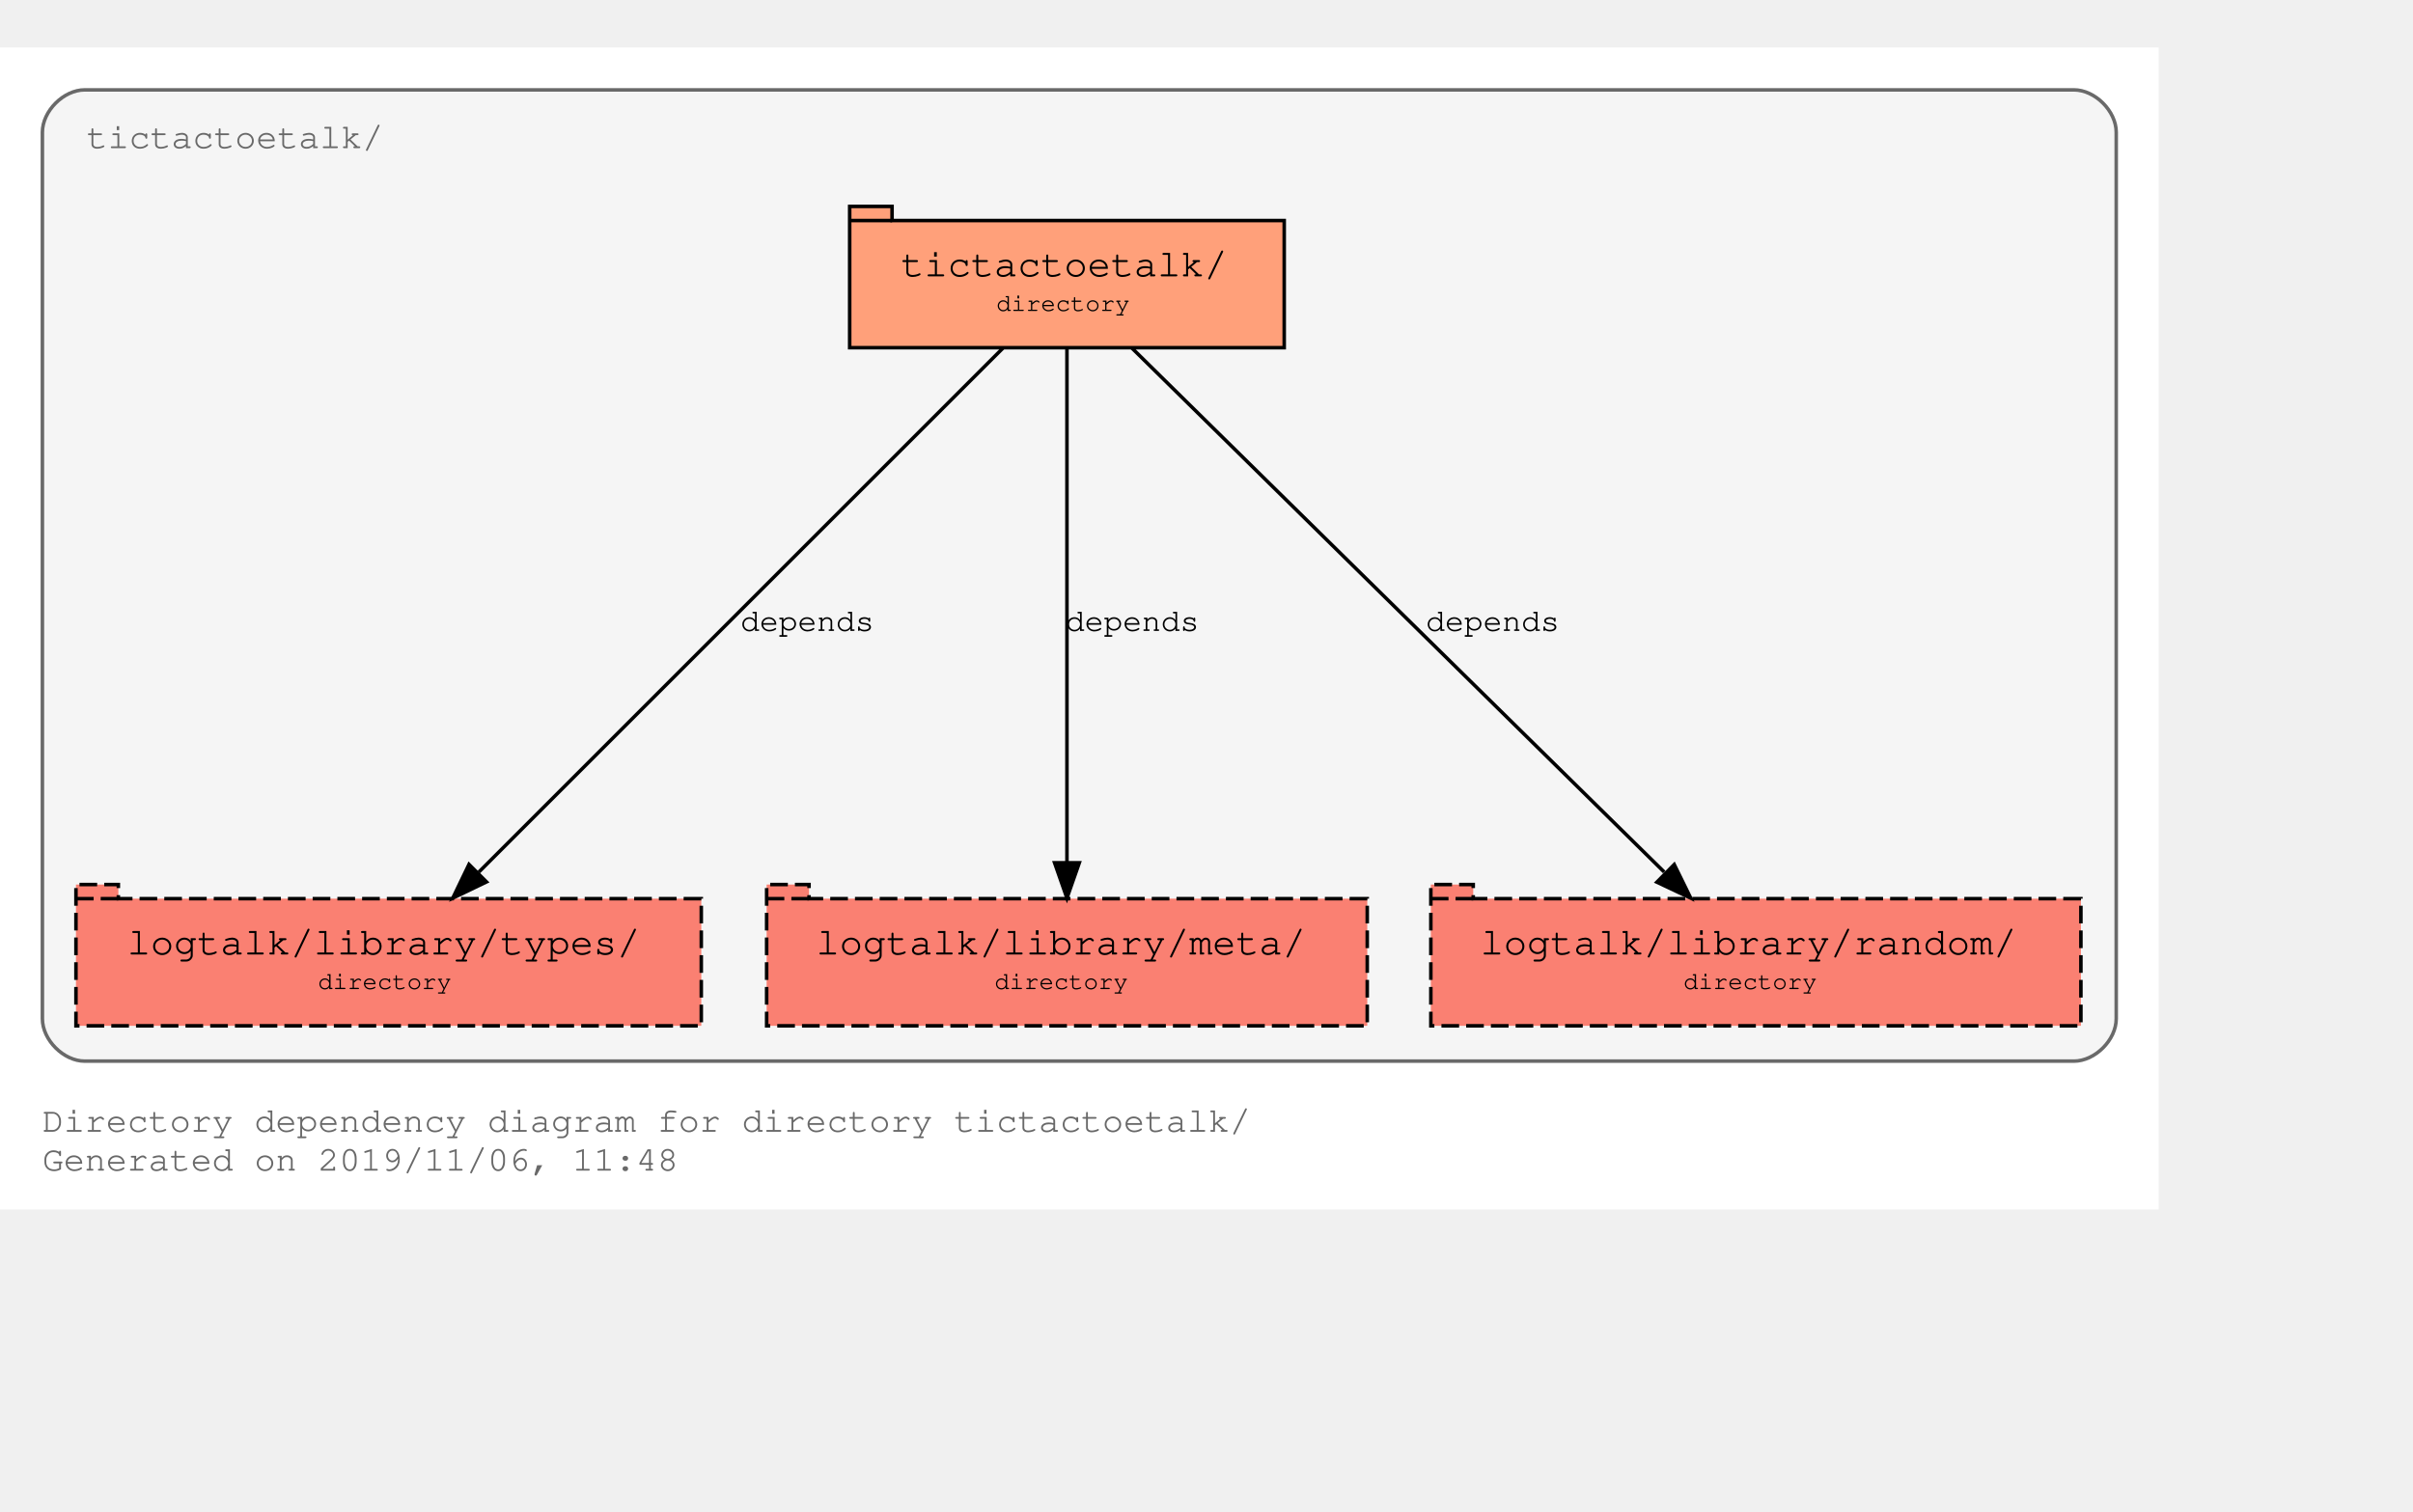
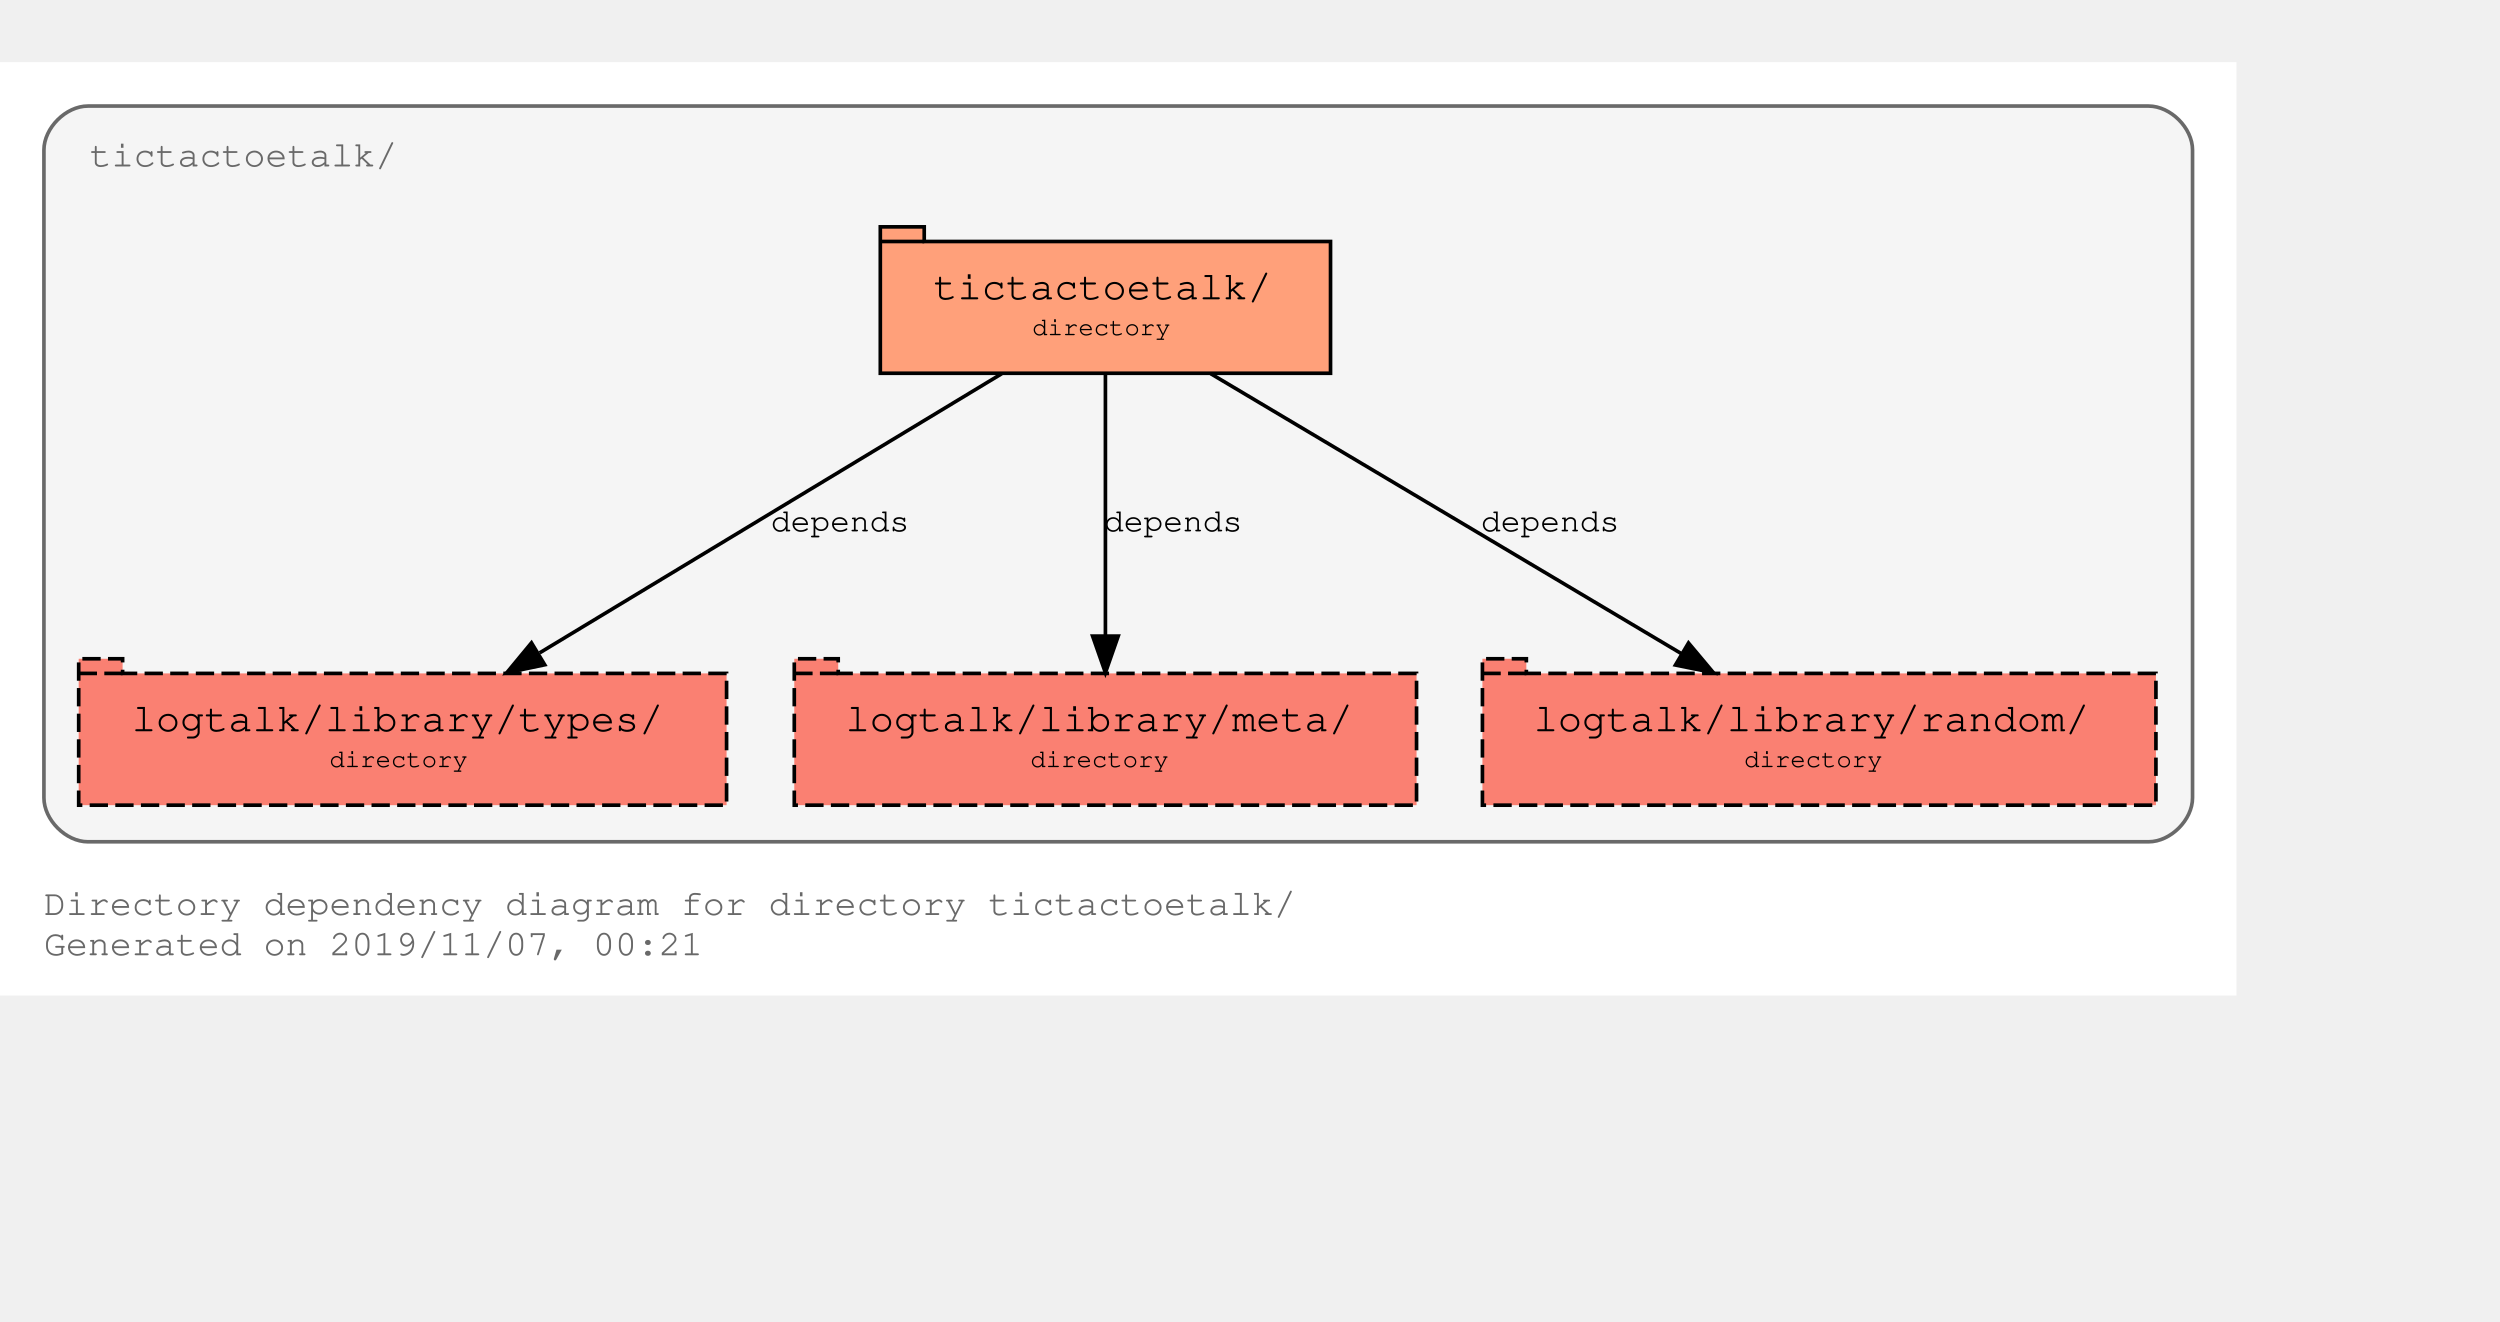
- <svg xmlns="http://www.w3.org/2000/svg" xmlns:xlink="http://www.w3.org/1999/xlink" width="755pt" height="473pt" viewBox="72.00 72.00 683.00 401.00">
-   <g id="graph0" class="graph" transform="scale(1 1) rotate(0) translate(76 397)">
-     <polygon fill="#ffffff" stroke="transparent" points="-4,4 -4,-325 607,-325 607,4 -4,4" />
-     <text text-anchor="start" x="8" y="-18" font-family="Courier,monospace" font-size="10.00" fill="#696969">Directory dependency diagram for directory tictactoetalk/</text>
-     <text text-anchor="start" x="8" y="-7" font-family="Courier,monospace" font-size="10.00" fill="#696969">Generated on 2019/11/06, 11:48</text>
+ <svg xmlns="http://www.w3.org/2000/svg" xmlns:xlink="http://www.w3.org/1999/xlink" width="755pt" height="399pt" viewBox="72.00 72.00 683.00 327.00">
+   <g id="graph0" class="graph" transform="scale(1 1) rotate(0) translate(76 323)">
+     <polygon fill="white" stroke="transparent" points="-4,4 -4,-251 607,-251 607,4 -4,4" />
+     <text text-anchor="start" x="8" y="-18" font-family="Courier,monospace" font-size="10.00" fill="dimgray">Directory dependency diagram for directory tictactoetalk/</text>
+     <text text-anchor="start" x="8" y="-7" font-family="Courier,monospace" font-size="10.00" fill="dimgray">Generated on 2019/11/07, 00:21</text>
    <g id="clust1" class="cluster">
      <g id="a_clust1">
        <a xlink:title="tictactoetalk/">
-           <path fill="#f5f5f5" stroke="#696969" d="M20,-38C20,-38 583,-38 583,-38 589,-38 595,-44 595,-50 595,-50 595,-301 595,-301 595,-307 589,-313 583,-313 583,-313 20,-313 20,-313 14,-313 8,-307 8,-301 8,-301 8,-50 8,-50 8,-44 14,-38 20,-38" />
-           <text text-anchor="start" x="20.5" y="-296.5" font-family="Courier,monospace" font-size="10.00" fill="#696969">tictactoetalk/</text>
+           <path fill="whitesmoke" stroke="dimgray" d="M20,-38C20,-38 583,-38 583,-38 589,-38 595,-44 595,-50 595,-50 595,-227 595,-227 595,-233 589,-239 583,-239 583,-239 20,-239 20,-239 14,-239 8,-233 8,-227 8,-227 8,-50 8,-50 8,-44 14,-38 20,-38" />
+           <text text-anchor="start" x="20.5" y="-222.5" font-family="Courier,monospace" font-size="10.00" fill="dimgray">tictactoetalk/</text>
        </a>
      </g>
    </g>
    <g id="node1" class="node">
      <g id="a_node1">
        <a xlink:title="tictactoetalk/">
-           <polygon fill="#ffa07a" stroke="#000000" points="359.5,-276 248.5,-276 248.5,-280 236.5,-280 236.5,-240 359.5,-240 359.5,-276" />
-           <polyline fill="none" stroke="#000000" points="236.5,-276 248.5,-276 " />
-           <text text-anchor="start" x="245" y="-260.8" font-family="Courier,monospace" font-size="9.00" fill="#000000"> </text>
-           <text text-anchor="start" x="251" y="-260.2" font-family="Courier,monospace" font-size="11.00" fill="#000000">tictactoetalk/</text>
-           <text text-anchor="start" x="346" y="-260.8" font-family="Courier,monospace" font-size="9.00" fill="#000000"> </text>
-           <text text-anchor="start" x="245" y="-249.8" font-family="Courier,monospace" font-size="9.00" fill="#000000"> </text>
-           <text text-anchor="start" x="278" y="-250.4" font-family="Courier,monospace" font-size="7.00" fill="#000000">directory</text>
-           <text text-anchor="start" x="346" y="-249.8" font-family="Courier,monospace" font-size="9.00" fill="#000000"> </text>
+           <polygon fill="lightsalmon" stroke="black" points="359.5,-202 248.5,-202 248.5,-206 236.5,-206 236.5,-166 359.5,-166 359.5,-202" />
+           <polyline fill="none" stroke="black" points="236.5,-202 248.5,-202 " />
+           <text text-anchor="start" x="245" y="-186.8" font-family="Courier,monospace" font-size="9.00"> </text>
+           <text text-anchor="start" x="251" y="-186.2" font-family="Courier,monospace" font-size="11.00">tictactoetalk/</text>
+           <text text-anchor="start" x="346" y="-186.8" font-family="Courier,monospace" font-size="9.00"> </text>
+           <text text-anchor="start" x="245" y="-175.8" font-family="Courier,monospace" font-size="9.00"> </text>
+           <text text-anchor="start" x="278" y="-176.4" font-family="Courier,monospace" font-size="7.00">directory</text>
+           <text text-anchor="start" x="346" y="-175.8" font-family="Courier,monospace" font-size="9.00"> </text>
        </a>
      </g>
    </g>
    <g id="node2" class="node">
      <g id="a_node2">
        <a xlink:title="logtalk/library/types/">
-           <polygon fill="#fa8072" stroke="#000000" stroke-dasharray="5,2" points="194.5,-84 29.5,-84 29.5,-88 17.5,-88 17.5,-48 194.5,-48 194.5,-84" />
-           <polyline fill="none" stroke="#000000" stroke-dasharray="5,2" points="17.5,-84 29.5,-84 " />
-           <text text-anchor="start" x="26" y="-68.8" font-family="Courier,monospace" font-size="9.00" fill="#000000"> </text>
-           <text text-anchor="start" x="32" y="-68.2" font-family="Courier,monospace" font-size="11.00" fill="#000000">logtalk/library/types/</text>
-           <text text-anchor="start" x="181" y="-68.8" font-family="Courier,monospace" font-size="9.00" fill="#000000"> </text>
-           <text text-anchor="start" x="26" y="-57.8" font-family="Courier,monospace" font-size="9.00" fill="#000000"> </text>
-           <text text-anchor="start" x="86" y="-58.4" font-family="Courier,monospace" font-size="7.00" fill="#000000">directory</text>
-           <text text-anchor="start" x="181" y="-57.8" font-family="Courier,monospace" font-size="9.00" fill="#000000"> </text>
+           <polygon fill="salmon" stroke="black" stroke-dasharray="5,2" points="194.5,-84 29.5,-84 29.5,-88 17.5,-88 17.5,-48 194.5,-48 194.5,-84" />
+           <polyline fill="none" stroke="black" stroke-dasharray="5,2" points="17.5,-84 29.5,-84 " />
+           <text text-anchor="start" x="26" y="-68.8" font-family="Courier,monospace" font-size="9.00"> </text>
+           <text text-anchor="start" x="32" y="-68.2" font-family="Courier,monospace" font-size="11.00">logtalk/library/types/</text>
+           <text text-anchor="start" x="181" y="-68.8" font-family="Courier,monospace" font-size="9.00"> </text>
+           <text text-anchor="start" x="26" y="-57.8" font-family="Courier,monospace" font-size="9.00"> </text>
+           <text text-anchor="start" x="86" y="-58.4" font-family="Courier,monospace" font-size="7.00">directory</text>
+           <text text-anchor="start" x="181" y="-57.8" font-family="Courier,monospace" font-size="9.00"> </text>
        </a>
      </g>
    </g>
    <g id="edge1" class="edge">
-       <path fill="none" stroke="#000000" d="M279.937,-239.937C245.631,-205.631 170.96,-130.96 131.545,-91.545" />
-       <polygon fill="#000000" stroke="#000000" points="133.701,-88.751 124.155,-84.155 128.751,-93.701 133.701,-88.751" />
+       <path fill="none" stroke="black" d="M269.67,-165.88C236.2,-145.67 180.42,-111.96 143.42,-89.61" />
+       <polygon fill="black" stroke="black" points="144.82,-86.36 134.45,-84.19 141.2,-92.35 144.82,-86.36" />
      <g id="a_edge1-label">
        <a xlink:title="depends">
-           <text text-anchor="middle" x="224.5" y="-159.8" font-family="Courier,monospace" font-size="9.00" fill="#000000">depends</text>
+           <text text-anchor="middle" x="225.5" y="-122.8" font-family="Courier,monospace" font-size="9.00">depends</text>
        </a>
      </g>
    </g>
    <g id="node3" class="node">
      <g id="a_node3">
        <a xlink:title="logtalk/library/meta/">
-           <polygon fill="#fa8072" stroke="#000000" stroke-dasharray="5,2" points="383,-84 225,-84 225,-88 213,-88 213,-48 383,-48 383,-84" />
-           <polyline fill="none" stroke="#000000" stroke-dasharray="5,2" points="213,-84 225,-84 " />
-           <text text-anchor="start" x="221" y="-68.8" font-family="Courier,monospace" font-size="9.00" fill="#000000"> </text>
-           <text text-anchor="start" x="227" y="-68.2" font-family="Courier,monospace" font-size="11.00" fill="#000000">logtalk/library/meta/</text>
-           <text text-anchor="start" x="369" y="-68.8" font-family="Courier,monospace" font-size="9.00" fill="#000000"> </text>
-           <text text-anchor="start" x="221" y="-57.8" font-family="Courier,monospace" font-size="9.00" fill="#000000"> </text>
-           <text text-anchor="start" x="277.5" y="-58.4" font-family="Courier,monospace" font-size="7.00" fill="#000000">directory</text>
-           <text text-anchor="start" x="369" y="-57.8" font-family="Courier,monospace" font-size="9.00" fill="#000000"> </text>
+           <polygon fill="salmon" stroke="black" stroke-dasharray="5,2" points="383,-84 225,-84 225,-88 213,-88 213,-48 383,-48 383,-84" />
+           <polyline fill="none" stroke="black" stroke-dasharray="5,2" points="213,-84 225,-84 " />
+           <text text-anchor="start" x="221" y="-68.8" font-family="Courier,monospace" font-size="9.00"> </text>
+           <text text-anchor="start" x="227" y="-68.2" font-family="Courier,monospace" font-size="11.00">logtalk/library/meta/</text>
+           <text text-anchor="start" x="369" y="-68.8" font-family="Courier,monospace" font-size="9.00"> </text>
+           <text text-anchor="start" x="221" y="-57.8" font-family="Courier,monospace" font-size="9.00"> </text>
+           <text text-anchor="start" x="277.5" y="-58.4" font-family="Courier,monospace" font-size="7.00">directory</text>
+           <text text-anchor="start" x="369" y="-57.8" font-family="Courier,monospace" font-size="9.00"> </text>
        </a>
      </g>
    </g>
    <g id="edge2" class="edge">
-       <path fill="none" stroke="#000000" d="M298,-239.937C298,-206.417 298,-134.362 298,-94.31" />
-       <polygon fill="#000000" stroke="#000000" points="301.5,-94.155 298,-84.155 294.5,-94.155 301.5,-94.155" />
+       <path fill="none" stroke="black" d="M298,-165.88C298,-147.04 298,-116.47 298,-94.3" />
+       <polygon fill="black" stroke="black" points="301.5,-94.19 298,-84.19 294.5,-94.19 301.5,-94.19" />
      <g id="a_edge2-label">
        <a xlink:title="depends">
-           <text text-anchor="middle" x="316.5" y="-159.8" font-family="Courier,monospace" font-size="9.00" fill="#000000">depends</text>
+           <text text-anchor="middle" x="316.5" y="-122.8" font-family="Courier,monospace" font-size="9.00">depends</text>
        </a>
      </g>
    </g>
    <g id="node4" class="node">
      <g id="a_node4">
        <a xlink:title="logtalk/library/random/">
-           <polygon fill="#fa8072" stroke="#000000" stroke-dasharray="5,2" points="585,-84 413,-84 413,-88 401,-88 401,-48 585,-48 585,-84" />
-           <polyline fill="none" stroke="#000000" stroke-dasharray="5,2" points="401,-84 413,-84 " />
-           <text text-anchor="start" x="409" y="-68.8" font-family="Courier,monospace" font-size="9.00" fill="#000000"> </text>
-           <text text-anchor="start" x="415" y="-68.2" font-family="Courier,monospace" font-size="11.00" fill="#000000">logtalk/library/random/</text>
-           <text text-anchor="start" x="571" y="-68.8" font-family="Courier,monospace" font-size="9.00" fill="#000000"> </text>
-           <text text-anchor="start" x="409" y="-57.8" font-family="Courier,monospace" font-size="9.00" fill="#000000"> </text>
-           <text text-anchor="start" x="472.5" y="-58.4" font-family="Courier,monospace" font-size="7.00" fill="#000000">directory</text>
-           <text text-anchor="start" x="571" y="-57.8" font-family="Courier,monospace" font-size="9.00" fill="#000000"> </text>
+           <polygon fill="salmon" stroke="black" stroke-dasharray="5,2" points="585,-84 413,-84 413,-88 401,-88 401,-48 585,-48 585,-84" />
+           <polyline fill="none" stroke="black" stroke-dasharray="5,2" points="401,-84 413,-84 " />
+           <text text-anchor="start" x="409" y="-68.8" font-family="Courier,monospace" font-size="9.00"> </text>
+           <text text-anchor="start" x="415" y="-68.2" font-family="Courier,monospace" font-size="11.00">logtalk/library/random/</text>
+           <text text-anchor="start" x="571" y="-68.8" font-family="Courier,monospace" font-size="9.00"> </text>
+           <text text-anchor="start" x="409" y="-57.8" font-family="Courier,monospace" font-size="9.00"> </text>
+           <text text-anchor="start" x="472.5" y="-58.4" font-family="Courier,monospace" font-size="7.00">directory</text>
+           <text text-anchor="start" x="571" y="-57.8" font-family="Courier,monospace" font-size="9.00"> </text>
        </a>
      </g>
    </g>
    <g id="edge3" class="edge">
-       <path fill="none" stroke="#000000" d="M316.345,-239.937C351.188,-205.631 427.024,-130.96 467.055,-91.545" />
-       <polygon fill="#000000" stroke="#000000" points="469.892,-93.665 474.562,-84.155 464.98,-88.677 469.892,-93.665" />
+       <path fill="none" stroke="black" d="M326.77,-165.88C360.9,-145.58 417.9,-111.68 455.47,-89.33" />
+       <polygon fill="black" stroke="black" points="457.3,-92.31 464.11,-84.19 453.73,-86.29 457.3,-92.31" />
      <g id="a_edge3-label">
        <a xlink:title="depends">
-           <text text-anchor="middle" x="418.5" y="-159.8" font-family="Courier,monospace" font-size="9.00" fill="#000000">depends</text>
+           <text text-anchor="middle" x="419.5" y="-122.8" font-family="Courier,monospace" font-size="9.00">depends</text>
        </a>
      </g>
    </g>
  </g>
</svg>
